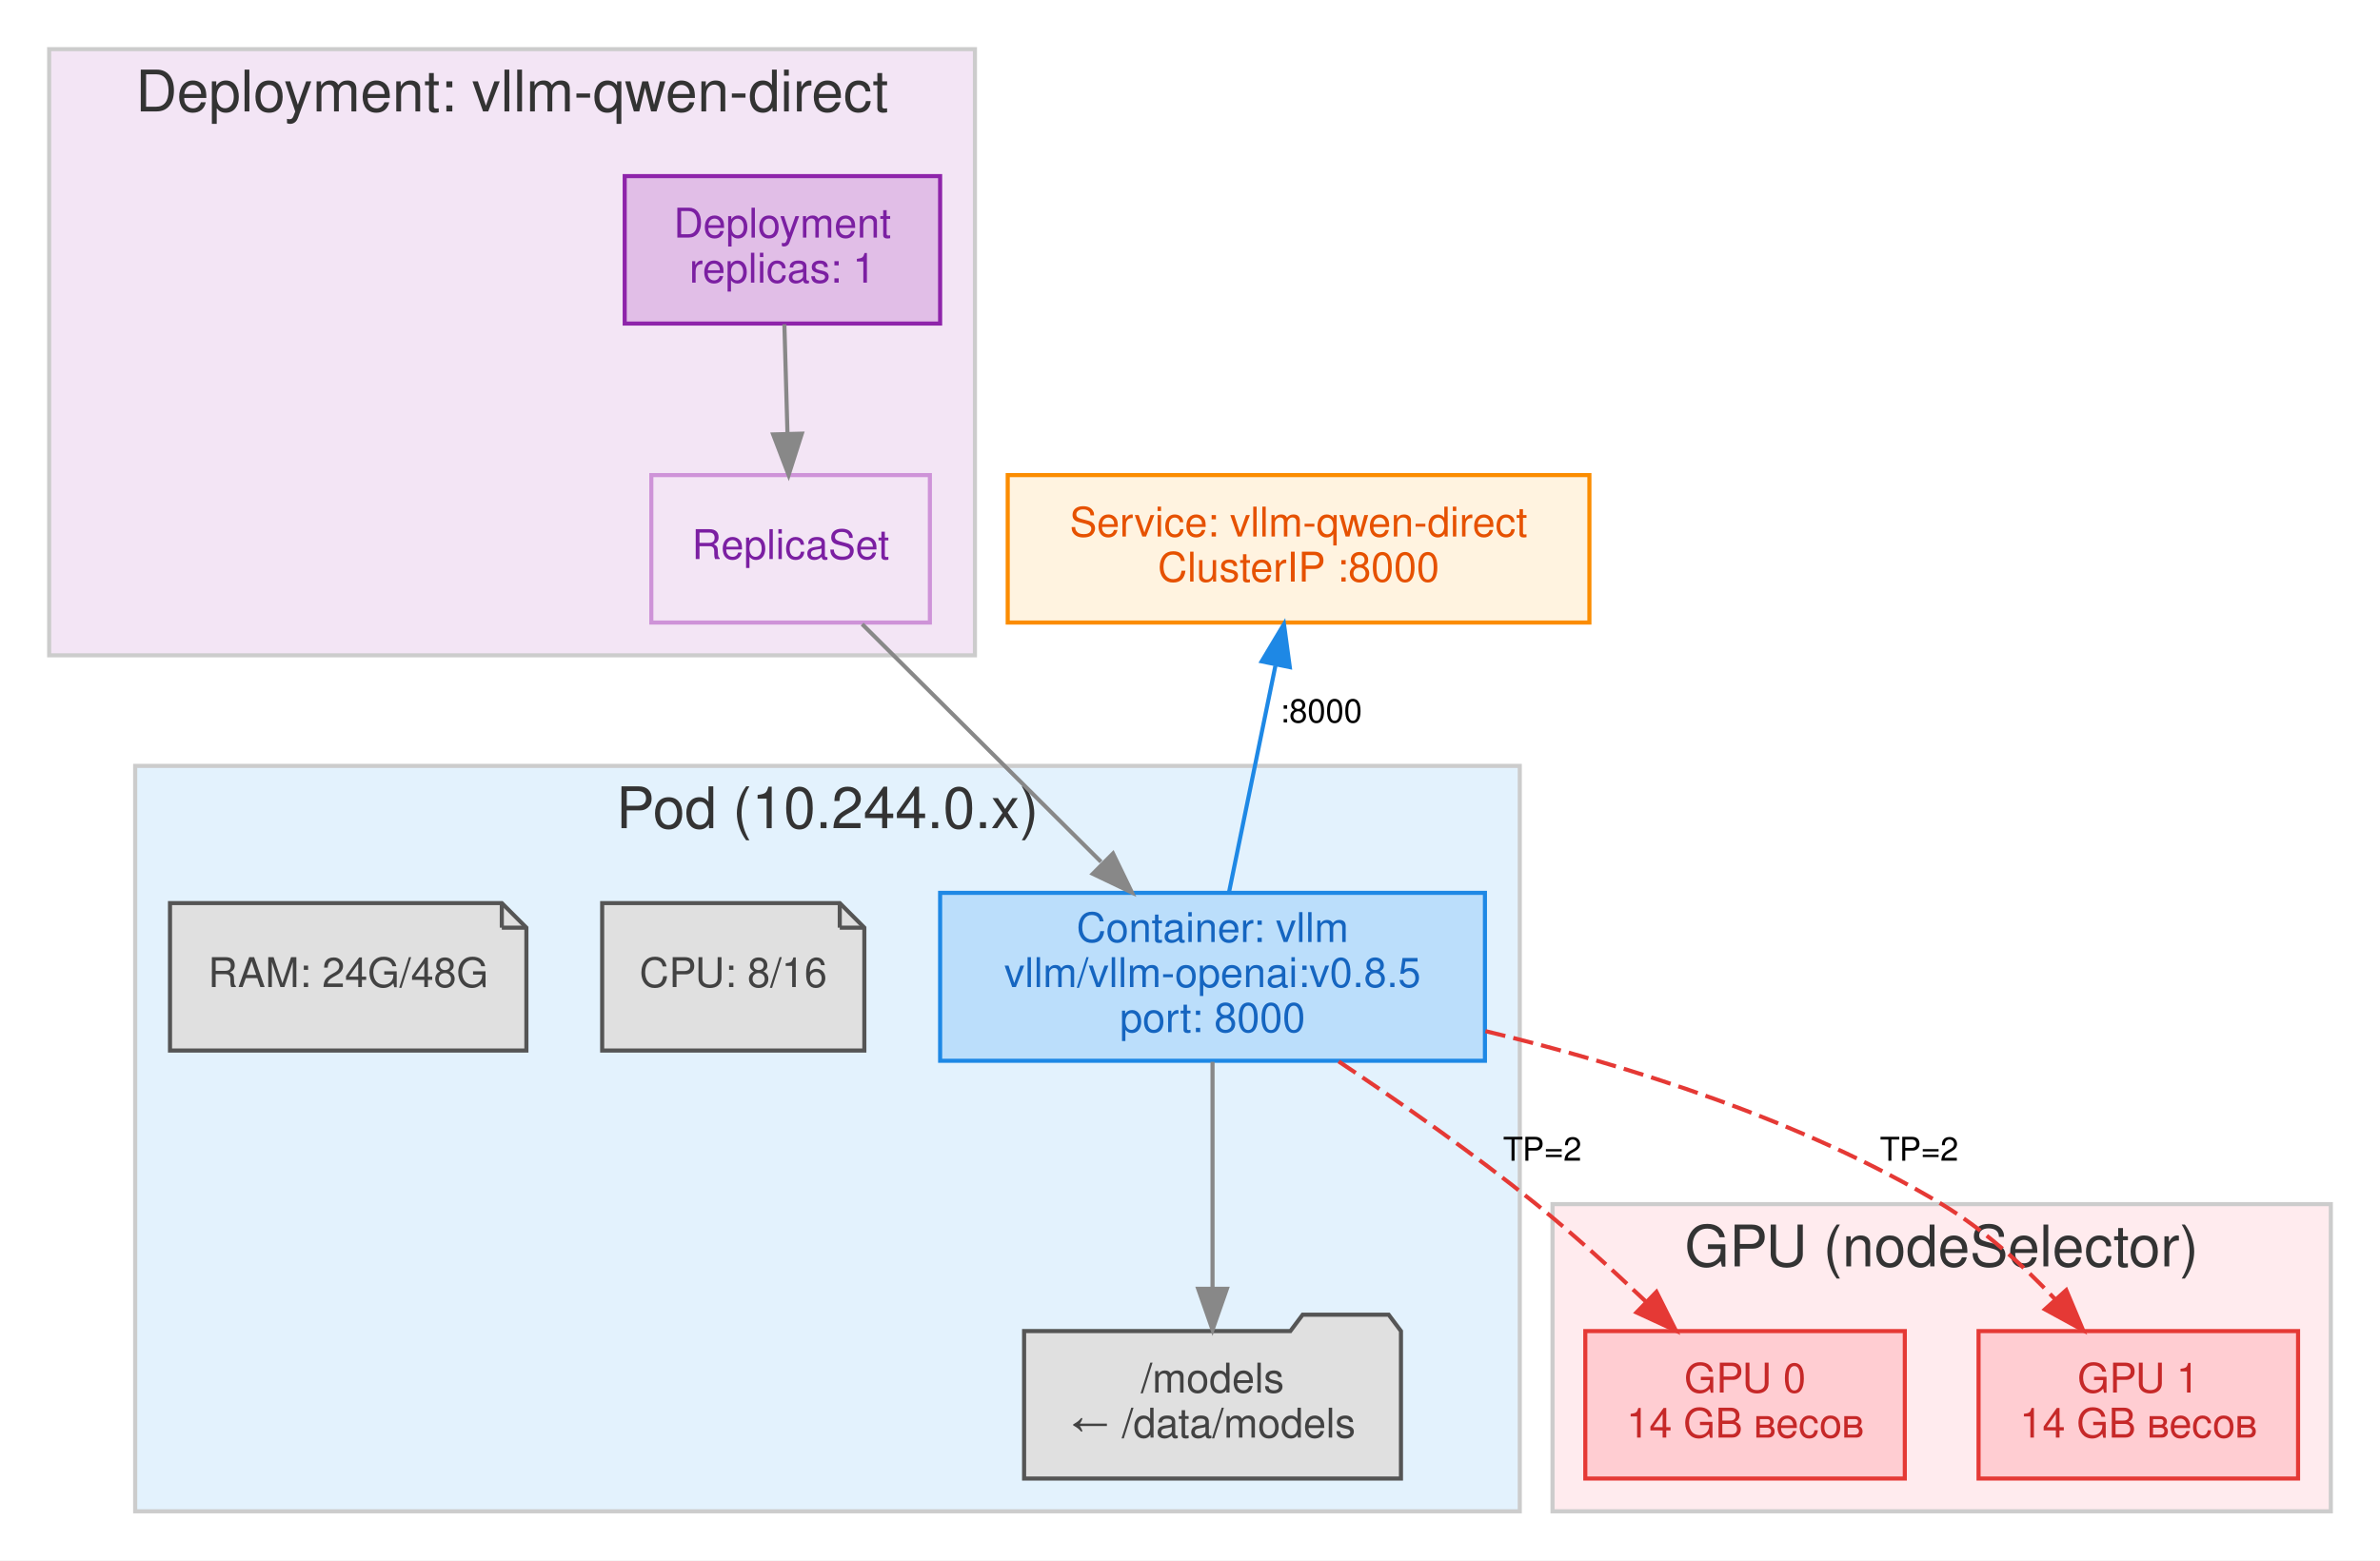
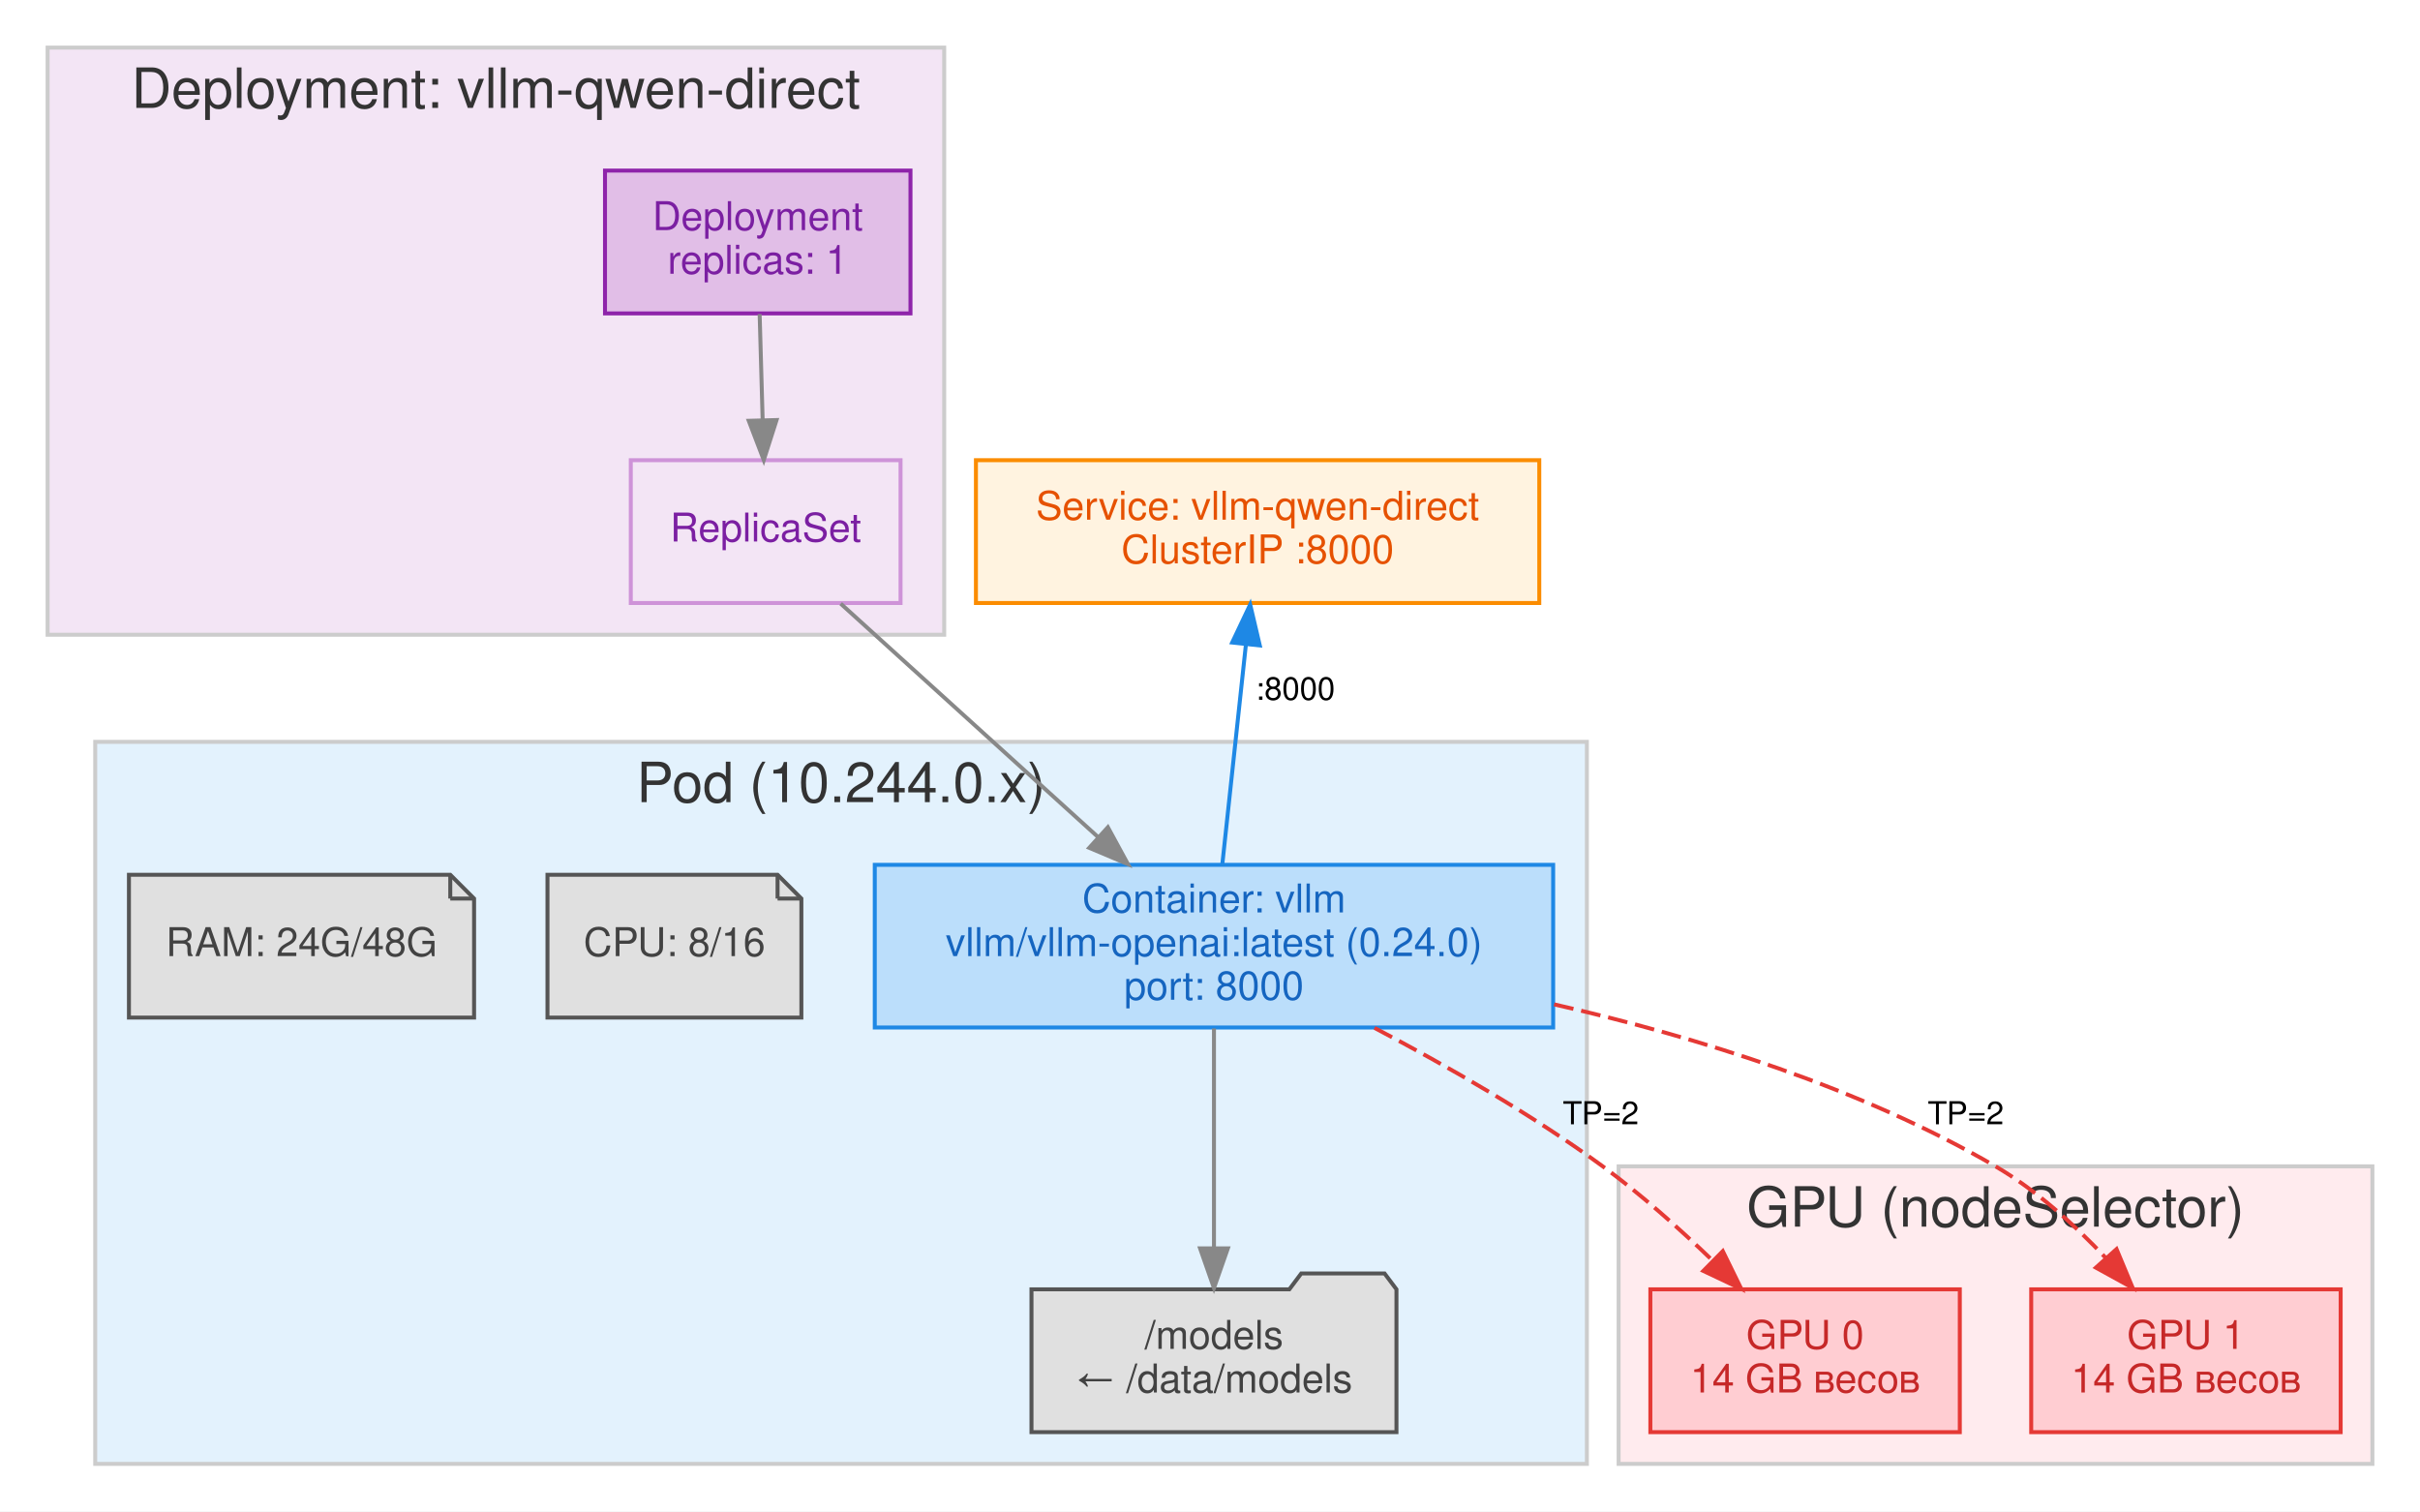
- <svg xmlns="http://www.w3.org/2000/svg" width="581pt" height="381pt" viewBox="0.00 0.00 581.00 381.00">
+ <svg xmlns="http://www.w3.org/2000/svg" width="610pt" height="381pt" viewBox="0.00 0.00 610.00 381.00">
  <g id="graph0" class="graph" transform="scale(1 1) rotate(0) translate(4 377)">
-     <polygon fill="#ffffff" stroke="transparent" points="-4,4 -4,-377 577,-377 577,4 -4,4" />
+     <polygon fill="#ffffff" stroke="transparent" points="-4,4 -4,-377 606,-377 606,4 -4,4" />
    <g id="clust1" class="cluster">
      <polygon fill="#f3e5f5" stroke="#cccccc" points="8,-217 8,-365 234,-365 234,-217 8,-217" />
      <text text-anchor="middle" x="121" y="-349.8" font-family="Helvetica,sans-Serif" font-size="14.00" fill="#333333">Deployment: vllm-qwen-direct</text>
    </g>
    <g id="clust2" class="cluster">
-       <polygon fill="#e3f2fd" stroke="#cccccc" points="29,-8 29,-190 367,-190 367,-8 29,-8" />
-       <text text-anchor="middle" x="198" y="-174.8" font-family="Helvetica,sans-Serif" font-size="14.00" fill="#333333">Pod (10.244.0.x)</text>
+       <polygon fill="#e3f2fd" stroke="#cccccc" points="20,-8 20,-190 396,-190 396,-8 20,-8" />
+       <text text-anchor="middle" x="208" y="-174.8" font-family="Helvetica,sans-Serif" font-size="14.00" fill="#333333">Pod (10.244.0.x)</text>
    </g>
    <g id="clust3" class="cluster">
-       <polygon fill="#ffebee" stroke="#cccccc" points="375,-8 375,-83 565,-83 565,-8 375,-8" />
-       <text text-anchor="middle" x="470" y="-67.8" font-family="Helvetica,sans-Serif" font-size="14.00" fill="#333333">GPU (nodeSelector)</text>
+       <polygon fill="#ffebee" stroke="#cccccc" points="404,-8 404,-83 594,-83 594,-8 404,-8" />
+       <text text-anchor="middle" x="499" y="-67.8" font-family="Helvetica,sans-Serif" font-size="14.00" fill="#333333">GPU (nodeSelector)</text>
    </g>
    <g id="node1" class="node">
      <polygon fill="#e1bee7" stroke="#8e24aa" points="225.5,-334 148.5,-334 148.5,-298 225.5,-298 225.5,-334" />
      <text text-anchor="middle" x="187" y="-319" font-family="Helvetica,sans-Serif" font-size="10.00" fill="#7b1fa2">Deployment</text>
      <text text-anchor="middle" x="187" y="-308" font-family="Helvetica,sans-Serif" font-size="10.00" fill="#7b1fa2">replicas: 1</text>
    </g>
    <g id="node2" class="node">
      <polygon fill="#f3e5f5" stroke="#ce93d8" points="223,-261 155,-261 155,-225 223,-225 223,-261" />
      <text text-anchor="middle" x="189" y="-240.5" font-family="Helvetica,sans-Serif" font-size="10.00" fill="#7b1fa2">ReplicaSet</text>
    </g>
    <g id="edge1" class="edge">
      <path fill="none" stroke="#888888" d="M187.48,-297.81C187.71,-289.79 187.98,-280.05 188.24,-271.07" />
      <polygon fill="#888888" stroke="#888888" points="191.74,-271.12 188.52,-261.03 184.74,-270.93 191.74,-271.12" />
    </g>
    <g id="node3" class="node">
-       <polygon fill="#bbdefb" stroke="#1e88e5" points="358.5,-159 225.5,-159 225.5,-118 358.5,-118 358.5,-159" />
-       <text text-anchor="middle" x="292" y="-147" font-family="Helvetica,sans-Serif" font-size="10.00" fill="#1565c0">Container: vllm</text>
-       <text text-anchor="middle" x="292" y="-136" font-family="Helvetica,sans-Serif" font-size="10.00" fill="#1565c0">vllm/vllm-openai:v0.8.5</text>
-       <text text-anchor="middle" x="292" y="-125" font-family="Helvetica,sans-Serif" font-size="10.00" fill="#1565c0">port: 8000</text>
+       <polygon fill="#bbdefb" stroke="#1e88e5" points="387.5,-159 216.5,-159 216.5,-118 387.5,-118 387.5,-159" />
+       <text text-anchor="middle" x="302" y="-147" font-family="Helvetica,sans-Serif" font-size="10.00" fill="#1565c0">Container: vllm</text>
+       <text text-anchor="middle" x="302" y="-136" font-family="Helvetica,sans-Serif" font-size="10.00" fill="#1565c0">vllm/vllm-openai:latest (0.24.0)</text>
+       <text text-anchor="middle" x="302" y="-125" font-family="Helvetica,sans-Serif" font-size="10.00" fill="#1565c0">port: 8000</text>
    </g>
    <g id="edge2" class="edge">
-       <path fill="none" stroke="#888888" d="M206.47,-224.61C222.44,-208.72 246.31,-184.96 264.78,-166.58" />
-       <polygon fill="#888888" stroke="#888888" points="267.71,-168.61 272.33,-159.08 262.77,-163.65 267.71,-168.61" />
+       <path fill="none" stroke="#888888" d="M207.91,-224.84C225.63,-208.77 252.37,-184.52 272.82,-165.97" />
+       <polygon fill="#888888" stroke="#888888" points="275.26,-168.48 280.32,-159.17 270.56,-163.29 275.26,-168.48" />
    </g>
    <g id="node4" class="node">
-       <polygon fill="#e0e0e0" stroke="#555555" points="338,-52 335,-56 314,-56 311,-52 246,-52 246,-16 338,-16 338,-52" />
-       <text text-anchor="middle" x="292" y="-37" font-family="Helvetica,sans-Serif" font-size="10.00" fill="#424242">/models</text>
-       <text text-anchor="middle" x="292" y="-26" font-family="Helvetica,sans-Serif" font-size="10.00" fill="#424242">← /data/models</text>
+       <polygon fill="#e0e0e0" stroke="#555555" points="348,-52 345,-56 324,-56 321,-52 256,-52 256,-16 348,-16 348,-52" />
+       <text text-anchor="middle" x="302" y="-37" font-family="Helvetica,sans-Serif" font-size="10.00" fill="#424242">/models</text>
+       <text text-anchor="middle" x="302" y="-26" font-family="Helvetica,sans-Serif" font-size="10.00" fill="#424242">← /data/models</text>
    </g>
    <g id="edge3" class="edge">
-       <path fill="none" stroke="#888888" d="M292,-117.74C292,-102.03 292,-79.89 292,-62.46" />
-       <polygon fill="#888888" stroke="#888888" points="295.5,-62.32 292,-52.32 288.5,-62.32 295.5,-62.32" />
+       <path fill="none" stroke="#888888" d="M302,-117.74C302,-102.03 302,-79.89 302,-62.46" />
+       <polygon fill="#888888" stroke="#888888" points="305.5,-62.32 302,-52.32 298.5,-62.32 305.5,-62.32" />
    </g>
    <g id="node7" class="node">
-       <polygon fill="#ffcdd2" stroke="#e53935" points="461,-52 383,-52 383,-16 461,-16 461,-52" />
-       <text text-anchor="middle" x="422" y="-37" font-family="Helvetica,sans-Serif" font-size="10.00" fill="#c62828">GPU 0</text>
-       <text text-anchor="middle" x="422" y="-26" font-family="Helvetica,sans-Serif" font-size="10.00" fill="#c62828">14 GB весов</text>
+       <polygon fill="#ffcdd2" stroke="#e53935" points="490,-52 412,-52 412,-16 490,-16 490,-52" />
+       <text text-anchor="middle" x="451" y="-37" font-family="Helvetica,sans-Serif" font-size="10.00" fill="#c62828">GPU 0</text>
+       <text text-anchor="middle" x="451" y="-26" font-family="Helvetica,sans-Serif" font-size="10.00" fill="#c62828">14 GB весов</text>
    </g>
    <g id="edge4" class="edge">
-       <path fill="none" stroke="#e53935" stroke-dasharray="5,2" d="M322.79,-117.83C337.73,-107.9 355.71,-95.36 371,-83 380.12,-75.63 389.61,-67 397.9,-59.1" />
-       <polygon fill="#e53935" stroke="#e53935" points="400.37,-61.58 405.12,-52.11 395.5,-56.55 400.37,-61.58" />
-       <text text-anchor="middle" x="372.5" y="-93.6" font-family="Helvetica,sans-Serif" font-size="8.00"> TP=2</text>
+       <path fill="none" stroke="#e53935" stroke-dasharray="5,2" d="M342.47,-117.89C360.69,-108.34 382.08,-96.1 400,-83 409.62,-75.97 419.35,-67.28 427.69,-59.25" />
+       <polygon fill="#e53935" stroke="#e53935" points="430.26,-61.63 434.92,-52.11 425.35,-56.64 430.26,-61.63" />
+       <text text-anchor="middle" x="399.5" y="-93.6" font-family="Helvetica,sans-Serif" font-size="8.00"> TP=2</text>
    </g>
    <g id="node8" class="node">
-       <polygon fill="#ffcdd2" stroke="#e53935" points="557,-52 479,-52 479,-16 557,-16 557,-52" />
-       <text text-anchor="middle" x="518" y="-37" font-family="Helvetica,sans-Serif" font-size="10.00" fill="#c62828">GPU 1</text>
-       <text text-anchor="middle" x="518" y="-26" font-family="Helvetica,sans-Serif" font-size="10.00" fill="#c62828">14 GB весов</text>
+       <polygon fill="#ffcdd2" stroke="#e53935" points="586,-52 508,-52 508,-16 586,-16 586,-52" />
+       <text text-anchor="middle" x="547" y="-37" font-family="Helvetica,sans-Serif" font-size="10.00" fill="#c62828">GPU 1</text>
+       <text text-anchor="middle" x="547" y="-26" font-family="Helvetica,sans-Serif" font-size="10.00" fill="#c62828">14 GB весов</text>
    </g>
    <g id="edge5" class="edge">
-       <path fill="none" stroke="#e53935" stroke-dasharray="5,2" d="M358.62,-125.24C393.51,-116.86 435.93,-103.48 470,-83 480.21,-76.86 489.84,-68.09 497.75,-59.72" />
-       <polygon fill="#e53935" stroke="#e53935" points="500.41,-62 504.51,-52.23 495.21,-57.31 500.41,-62" />
-       <text text-anchor="middle" x="464.5" y="-93.6" font-family="Helvetica,sans-Serif" font-size="8.00"> TP=2</text>
+       <path fill="none" stroke="#e53935" stroke-dasharray="5,2" d="M387.74,-123.83C423.79,-115.6 465.12,-102.74 499,-83 509.29,-77 518.94,-68.26 526.84,-59.87" />
+       <polygon fill="#e53935" stroke="#e53935" points="529.51,-62.14 533.58,-52.36 524.3,-57.47 529.51,-62.14" />
+       <text text-anchor="middle" x="491.5" y="-93.6" font-family="Helvetica,sans-Serif" font-size="8.00"> TP=2</text>
    </g>
    <g id="node5" class="node">
-       <polygon fill="#e0e0e0" stroke="#555555" points="201,-156.5 143,-156.5 143,-120.5 207,-120.5 207,-150.5 201,-156.5" />
-       <polyline fill="none" stroke="#555555" points="201,-156.5 201,-150.5 " />
-       <polyline fill="none" stroke="#555555" points="207,-150.5 201,-150.5 " />
-       <text text-anchor="middle" x="175" y="-136" font-family="Helvetica,sans-Serif" font-size="10.00" fill="#424242">CPU: 8/16</text>
+       <polygon fill="#e0e0e0" stroke="#555555" points="192,-156.5 134,-156.5 134,-120.5 198,-120.5 198,-150.5 192,-156.5" />
+       <polyline fill="none" stroke="#555555" points="192,-156.5 192,-150.5 " />
+       <polyline fill="none" stroke="#555555" points="198,-150.5 192,-150.5 " />
+       <text text-anchor="middle" x="166" y="-136" font-family="Helvetica,sans-Serif" font-size="10.00" fill="#424242">CPU: 8/16</text>
    </g>
    <g id="node6" class="node">
-       <polygon fill="#e0e0e0" stroke="#555555" points="118.5,-156.5 37.5,-156.5 37.5,-120.5 124.5,-120.5 124.5,-150.5 118.5,-156.5" />
-       <polyline fill="none" stroke="#555555" points="118.5,-156.5 118.5,-150.5 " />
-       <polyline fill="none" stroke="#555555" points="124.5,-150.5 118.5,-150.5 " />
-       <text text-anchor="middle" x="81" y="-136" font-family="Helvetica,sans-Serif" font-size="10.00" fill="#424242">RAM: 24G/48G</text>
+       <polygon fill="#e0e0e0" stroke="#555555" points="109.5,-156.5 28.5,-156.5 28.5,-120.5 115.5,-120.5 115.5,-150.5 109.5,-156.5" />
+       <polyline fill="none" stroke="#555555" points="109.5,-156.5 109.5,-150.5 " />
+       <polyline fill="none" stroke="#555555" points="115.5,-150.5 109.5,-150.5 " />
+       <text text-anchor="middle" x="72" y="-136" font-family="Helvetica,sans-Serif" font-size="10.00" fill="#424242">RAM: 24G/48G</text>
    </g>
    <g id="node9" class="node">
      <polygon fill="#fff3e0" stroke="#fb8c00" points="384,-261 242,-261 242,-225 384,-225 384,-261" />
      <text text-anchor="middle" x="313" y="-246" font-family="Helvetica,sans-Serif" font-size="10.00" fill="#e65100">Service: vllm-qwen-direct</text>
      <text text-anchor="middle" x="313" y="-235" font-family="Helvetica,sans-Serif" font-size="10.00" fill="#e65100">ClusterIP :8000</text>
    </g>
    <g id="edge6" class="edge">
-       <path fill="none" stroke="#1e88e5" d="M307.35,-214.44C303.77,-196.96 299.22,-174.76 296.01,-159.08" />
-       <polygon fill="#1e88e5" stroke="#1e88e5" points="304,-215.52 309.44,-224.61 310.86,-214.11 304,-215.52" />
-       <text text-anchor="middle" x="318.5" y="-200.6" font-family="Helvetica,sans-Serif" font-size="8.00"> :8000</text>
+       <path fill="none" stroke="#1e88e5" d="M310.04,-214.44C308.17,-196.96 305.78,-174.76 304.1,-159.08" />
+       <polygon fill="#1e88e5" stroke="#1e88e5" points="306.59,-215.04 311.13,-224.61 313.55,-214.3 306.59,-215.04" />
+       <text text-anchor="middle" x="322.5" y="-200.6" font-family="Helvetica,sans-Serif" font-size="8.00"> :8000</text>
    </g>
  </g>
</svg>
